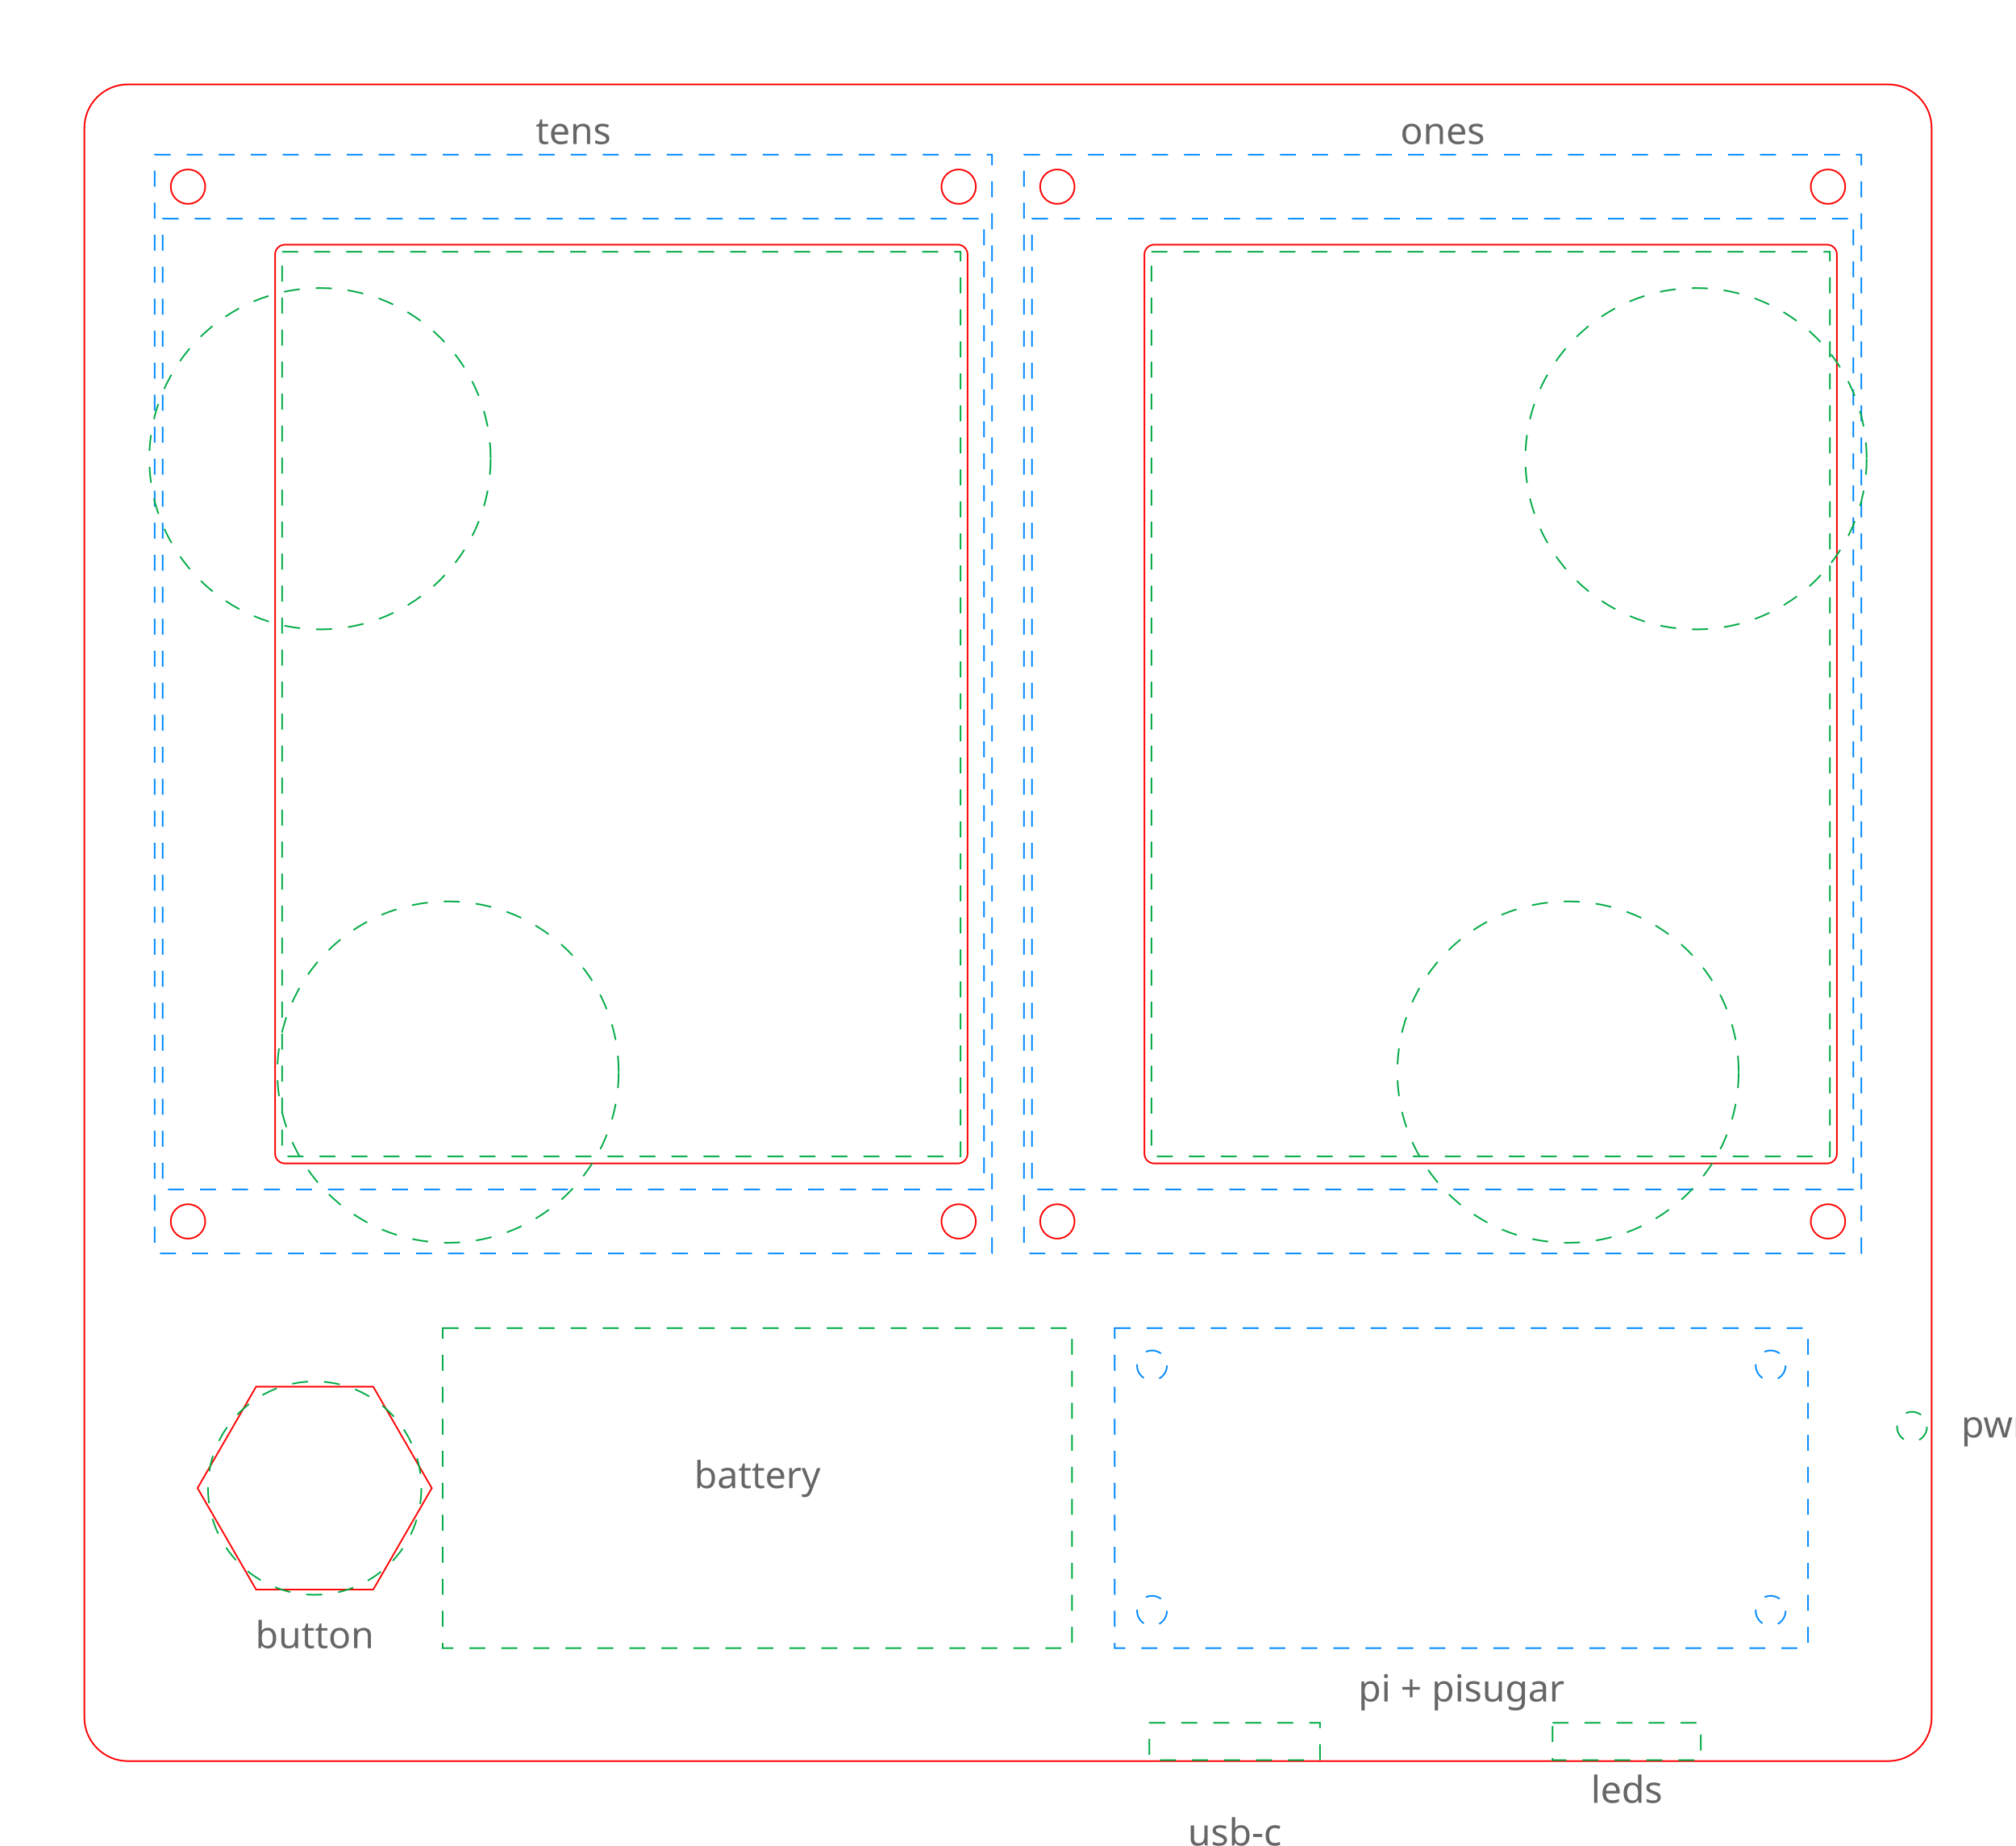
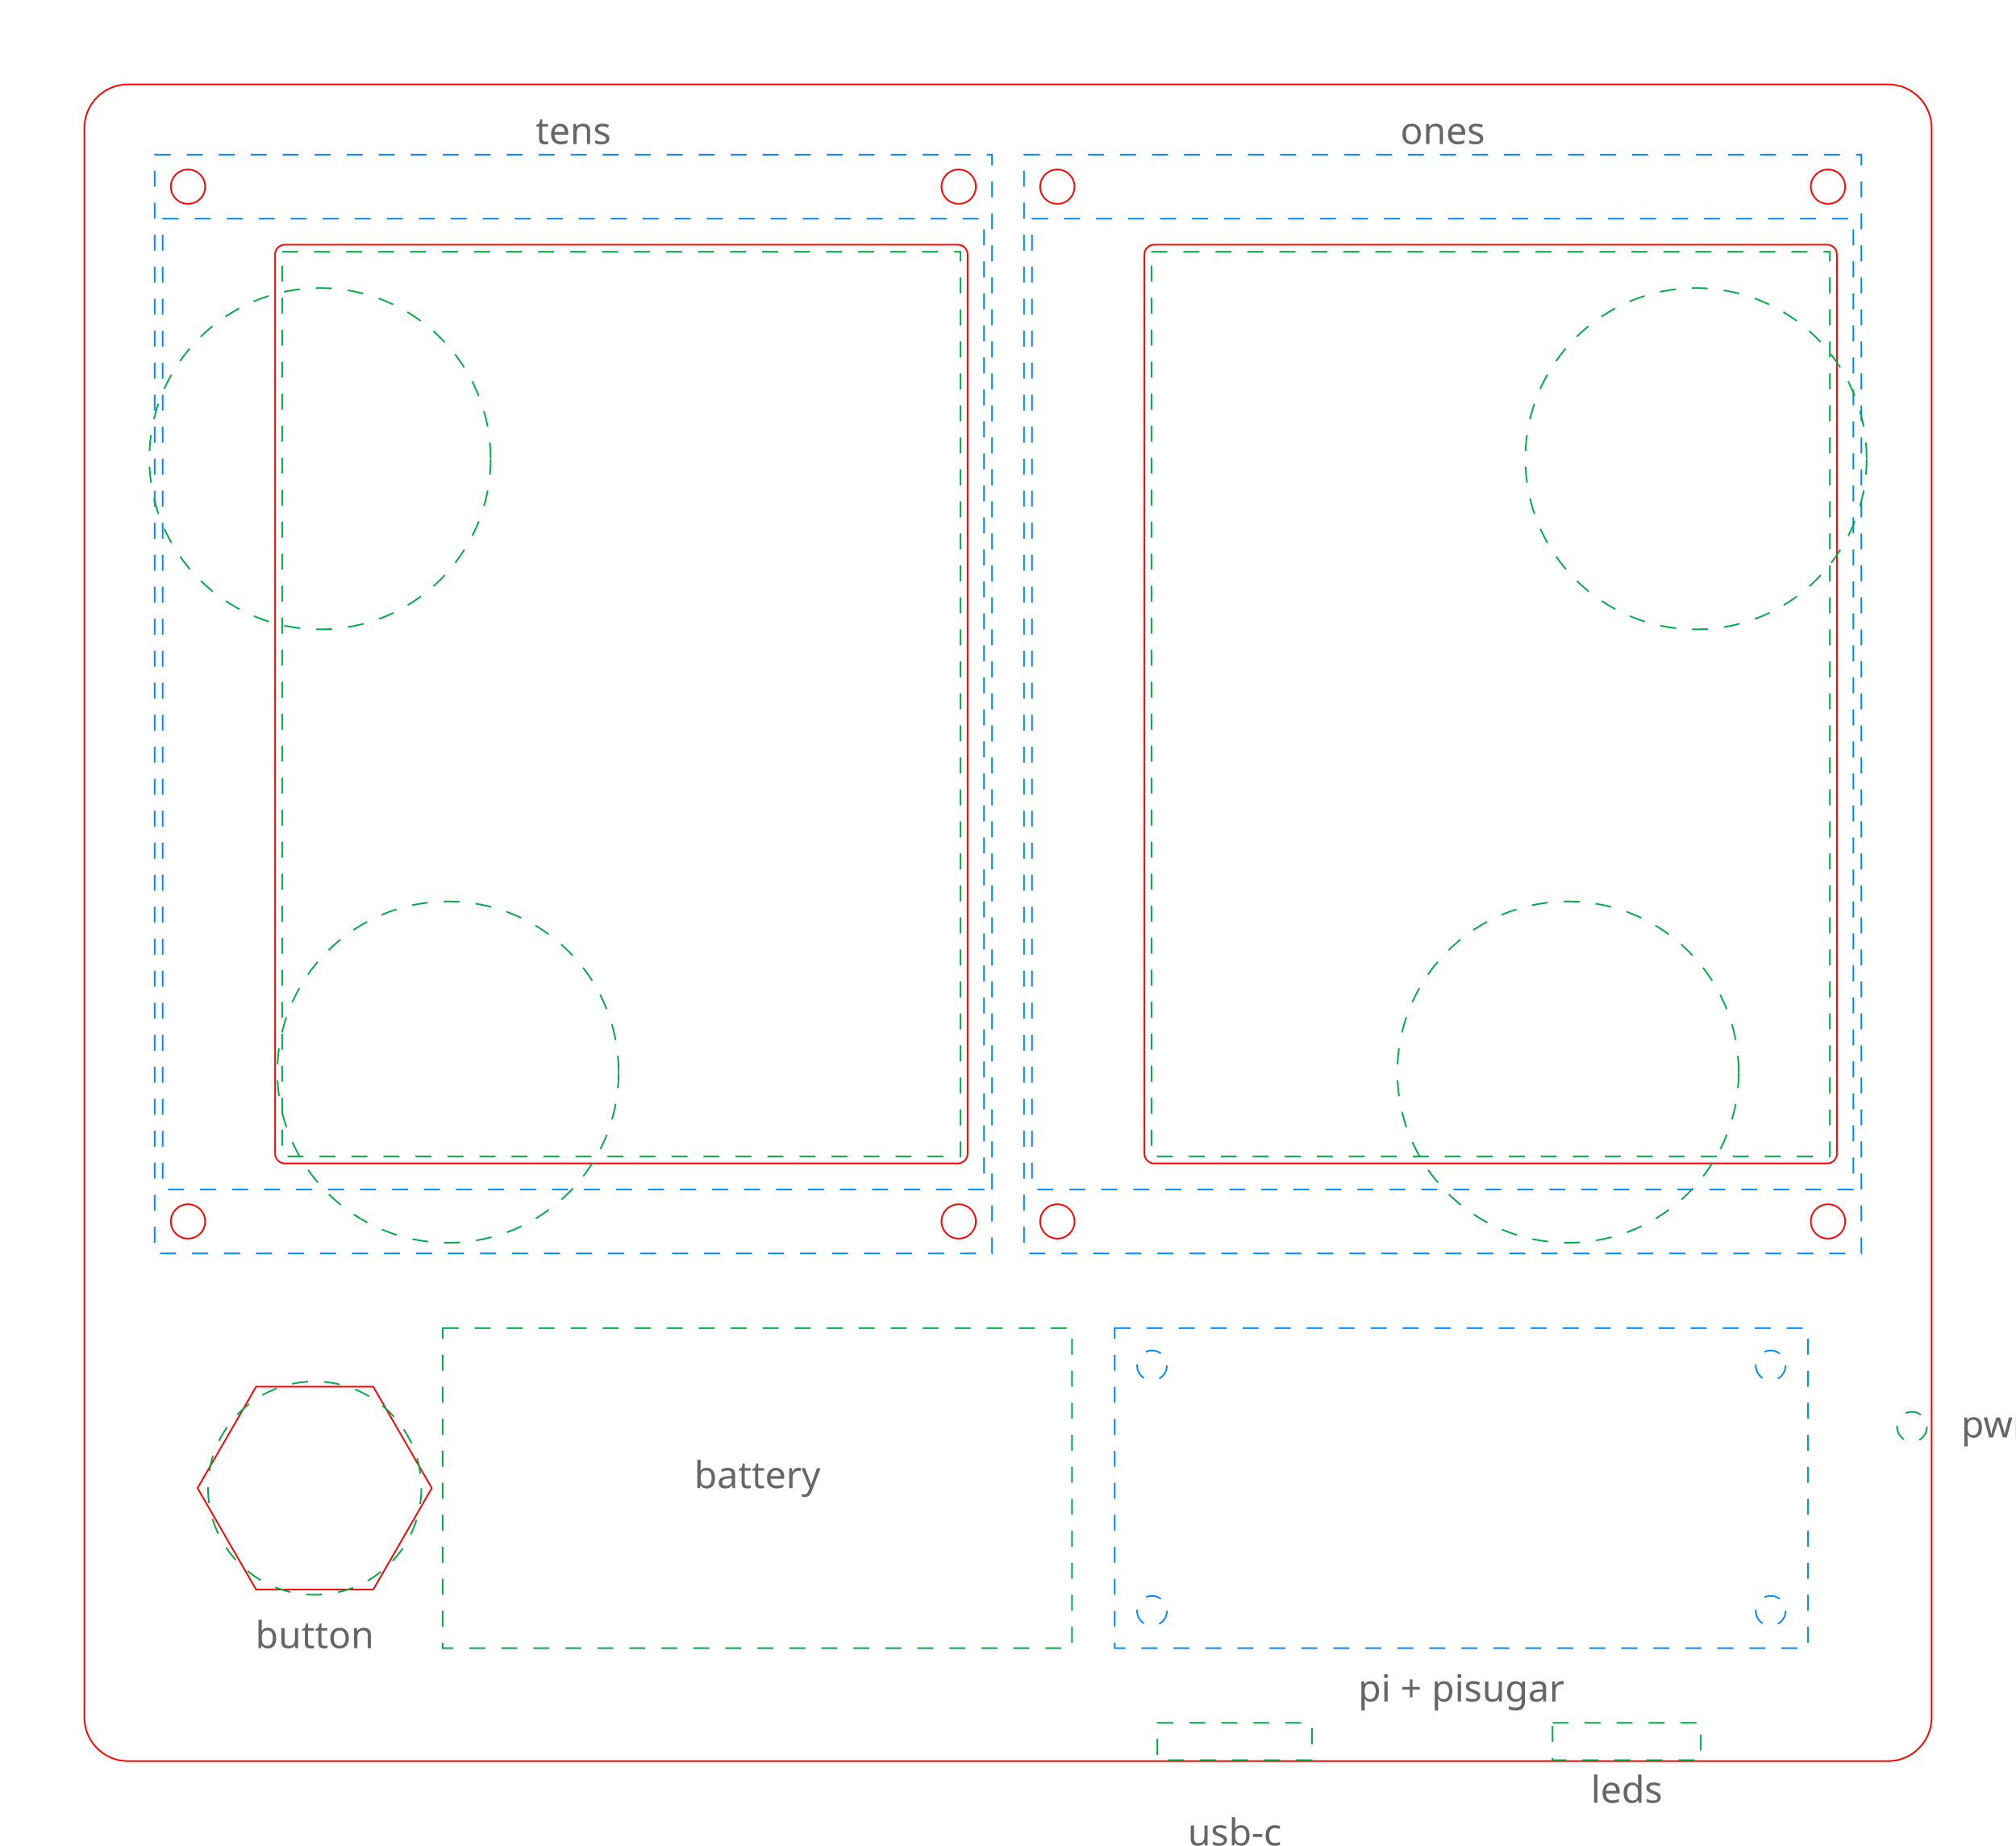
<svg xmlns="http://www.w3.org/2000/svg" width="189mm" height="173mm" viewBox="0 0 189 173">
  <g transform="translate(8,8)">
    <rect x="-0.09" y="-0.09" width="173.18" height="157.18" rx="4.09" fill="none" stroke="#ff0000" stroke-width="0.15" />
    <rect x="17.79" y="14.94" width="64.92" height="86.12" rx="0.91" fill="none" stroke="#ff0000" stroke-width="0.15" />
    <rect x="99.29" y="14.94" width="64.92" height="86.12" rx="0.91" fill="none" stroke="#ff0000" stroke-width="0.15" />
    <circle cx="9.625" cy="9.5" r="1.61" fill="none" stroke="#ff0000" stroke-width="0.15" />
    <circle cx="81.875" cy="9.5" r="1.61" fill="none" stroke="#ff0000" stroke-width="0.15" />
    <circle cx="9.625" cy="106.5" r="1.61" fill="none" stroke="#ff0000" stroke-width="0.15" />
    <circle cx="81.875" cy="106.5" r="1.61" fill="none" stroke="#ff0000" stroke-width="0.15" />
    <circle cx="91.125" cy="9.5" r="1.61" fill="none" stroke="#ff0000" stroke-width="0.15" />
    <circle cx="163.375" cy="9.5" r="1.61" fill="none" stroke="#ff0000" stroke-width="0.15" />
    <circle cx="91.125" cy="106.5" r="1.61" fill="none" stroke="#ff0000" stroke-width="0.15" />
    <circle cx="163.375" cy="106.5" r="1.61" fill="none" stroke="#ff0000" stroke-width="0.15" />
    <polygon points="32.481,131.5 26.991,141.01 16.009,141.01 10.519,131.5 16.009,121.99 26.991,121.99" fill="none" stroke="#ff0000" stroke-width="0.15" />
    <rect x="6.5" y="6.5" width="78.5" height="103" fill="none" stroke="#0088ff" stroke-width="0.15" stroke-dasharray="1.5,1.5" />
    <rect x="88" y="6.5" width="78.5" height="103" fill="none" stroke="#0088ff" stroke-width="0.15" stroke-dasharray="1.5,1.5" />
    <rect x="7.25" y="12.5" width="77" height="91" fill="none" stroke="#0088ff" stroke-width="0.15" stroke-dasharray="1.5,1.5" />
    <rect x="88.75" y="12.5" width="77" height="91" fill="none" stroke="#0088ff" stroke-width="0.15" stroke-dasharray="1.5,1.5" />
    <rect x="18.45" y="15.6" width="63.6" height="84.8" fill="none" stroke="#00aa44" stroke-width="0.15" stroke-dasharray="1.5,1.5" />
    <rect x="99.95" y="15.6" width="63.6" height="84.8" fill="none" stroke="#00aa44" stroke-width="0.15" stroke-dasharray="1.5,1.5" />
    <rect x="96.5" y="116.5" width="65" height="30" fill="none" stroke="#0088ff" stroke-width="0.15" stroke-dasharray="1.5,1.5" />
    <circle cx="100" cy="120" r="1.4" fill="none" stroke="#0088ff" stroke-width="0.15" stroke-dasharray="1.5,1.5" />
    <circle cx="100" cy="143" r="1.4" fill="none" stroke="#0088ff" stroke-width="0.15" stroke-dasharray="1.5,1.5" />
    <circle cx="158" cy="120" r="1.4" fill="none" stroke="#0088ff" stroke-width="0.15" stroke-dasharray="1.5,1.5" />
    <circle cx="158" cy="143" r="1.4" fill="none" stroke="#0088ff" stroke-width="0.15" stroke-dasharray="1.5,1.5" />
    <circle cx="21.5" cy="131.5" r="10" fill="none" stroke="#00aa44" stroke-width="0.15" stroke-dasharray="1.5,1.5" />
    <circle cx="22" cy="35" r="16" fill="none" stroke="#00aa44" stroke-width="0.15" stroke-dasharray="1.5,1.5" />
    <circle cx="151" cy="35" r="16" fill="none" stroke="#00aa44" stroke-width="0.15" stroke-dasharray="1.5,1.5" />
    <circle cx="34" cy="92.5" r="16" fill="none" stroke="#00aa44" stroke-width="0.15" stroke-dasharray="1.5,1.5" />
    <circle cx="139" cy="92.5" r="16" fill="none" stroke="#00aa44" stroke-width="0.15" stroke-dasharray="1.5,1.5" />
-     <rect x="99.75" y="153.5" width="16" height="3.5" fill="none" stroke="#00aa44" stroke-width="0.15" stroke-dasharray="1.5,1.5" />
+     <rect x="100.5" y="153.5" width="14.5" height="3.5" fill="none" stroke="#00aa44" stroke-width="0.15" stroke-dasharray="1.5,1.5" />
    <rect x="137.55" y="153.5" width="13.9" height="3.5" fill="none" stroke="#00aa44" stroke-width="0.15" stroke-dasharray="1.5,1.5" />
    <circle cx="171.25" cy="125.75" r="1.4" fill="none" stroke="#00aa44" stroke-width="0.15" stroke-dasharray="1.5,1.5" />
    <rect x="33.5" y="116.5" width="59" height="30" fill="none" stroke="#00aa44" stroke-width="0.15" stroke-dasharray="1.5,1.5" />
    <text x="45.75" y="5.5" font-size="3.5" font-family="sans-serif" fill="#666666" text-anchor="middle">tens</text>
    <text x="127.25" y="5.5" font-size="3.5" font-family="sans-serif" fill="#666666" text-anchor="middle">ones</text>
    <text x="129" y="151.5" font-size="3.5" font-family="sans-serif" fill="#666666" text-anchor="middle">pi + pisugar</text>
    <text x="21.5" y="146.5" font-size="3.5" font-family="sans-serif" fill="#666666" text-anchor="middle">button</text>
    <text x="144.5" y="161" font-size="3.5" font-family="sans-serif" fill="#666666" text-anchor="middle">leds</text>
    <text x="107.75" y="165" font-size="3.5" font-family="sans-serif" fill="#666666" text-anchor="middle">usb-c</text>
    <text x="179" y="126.75" font-size="3.5" font-family="sans-serif" fill="#666666" text-anchor="middle">pwr</text>
    <text x="63" y="131.5" font-size="3.5" font-family="sans-serif" fill="#666666" text-anchor="middle">battery</text>
  </g>
</svg>
